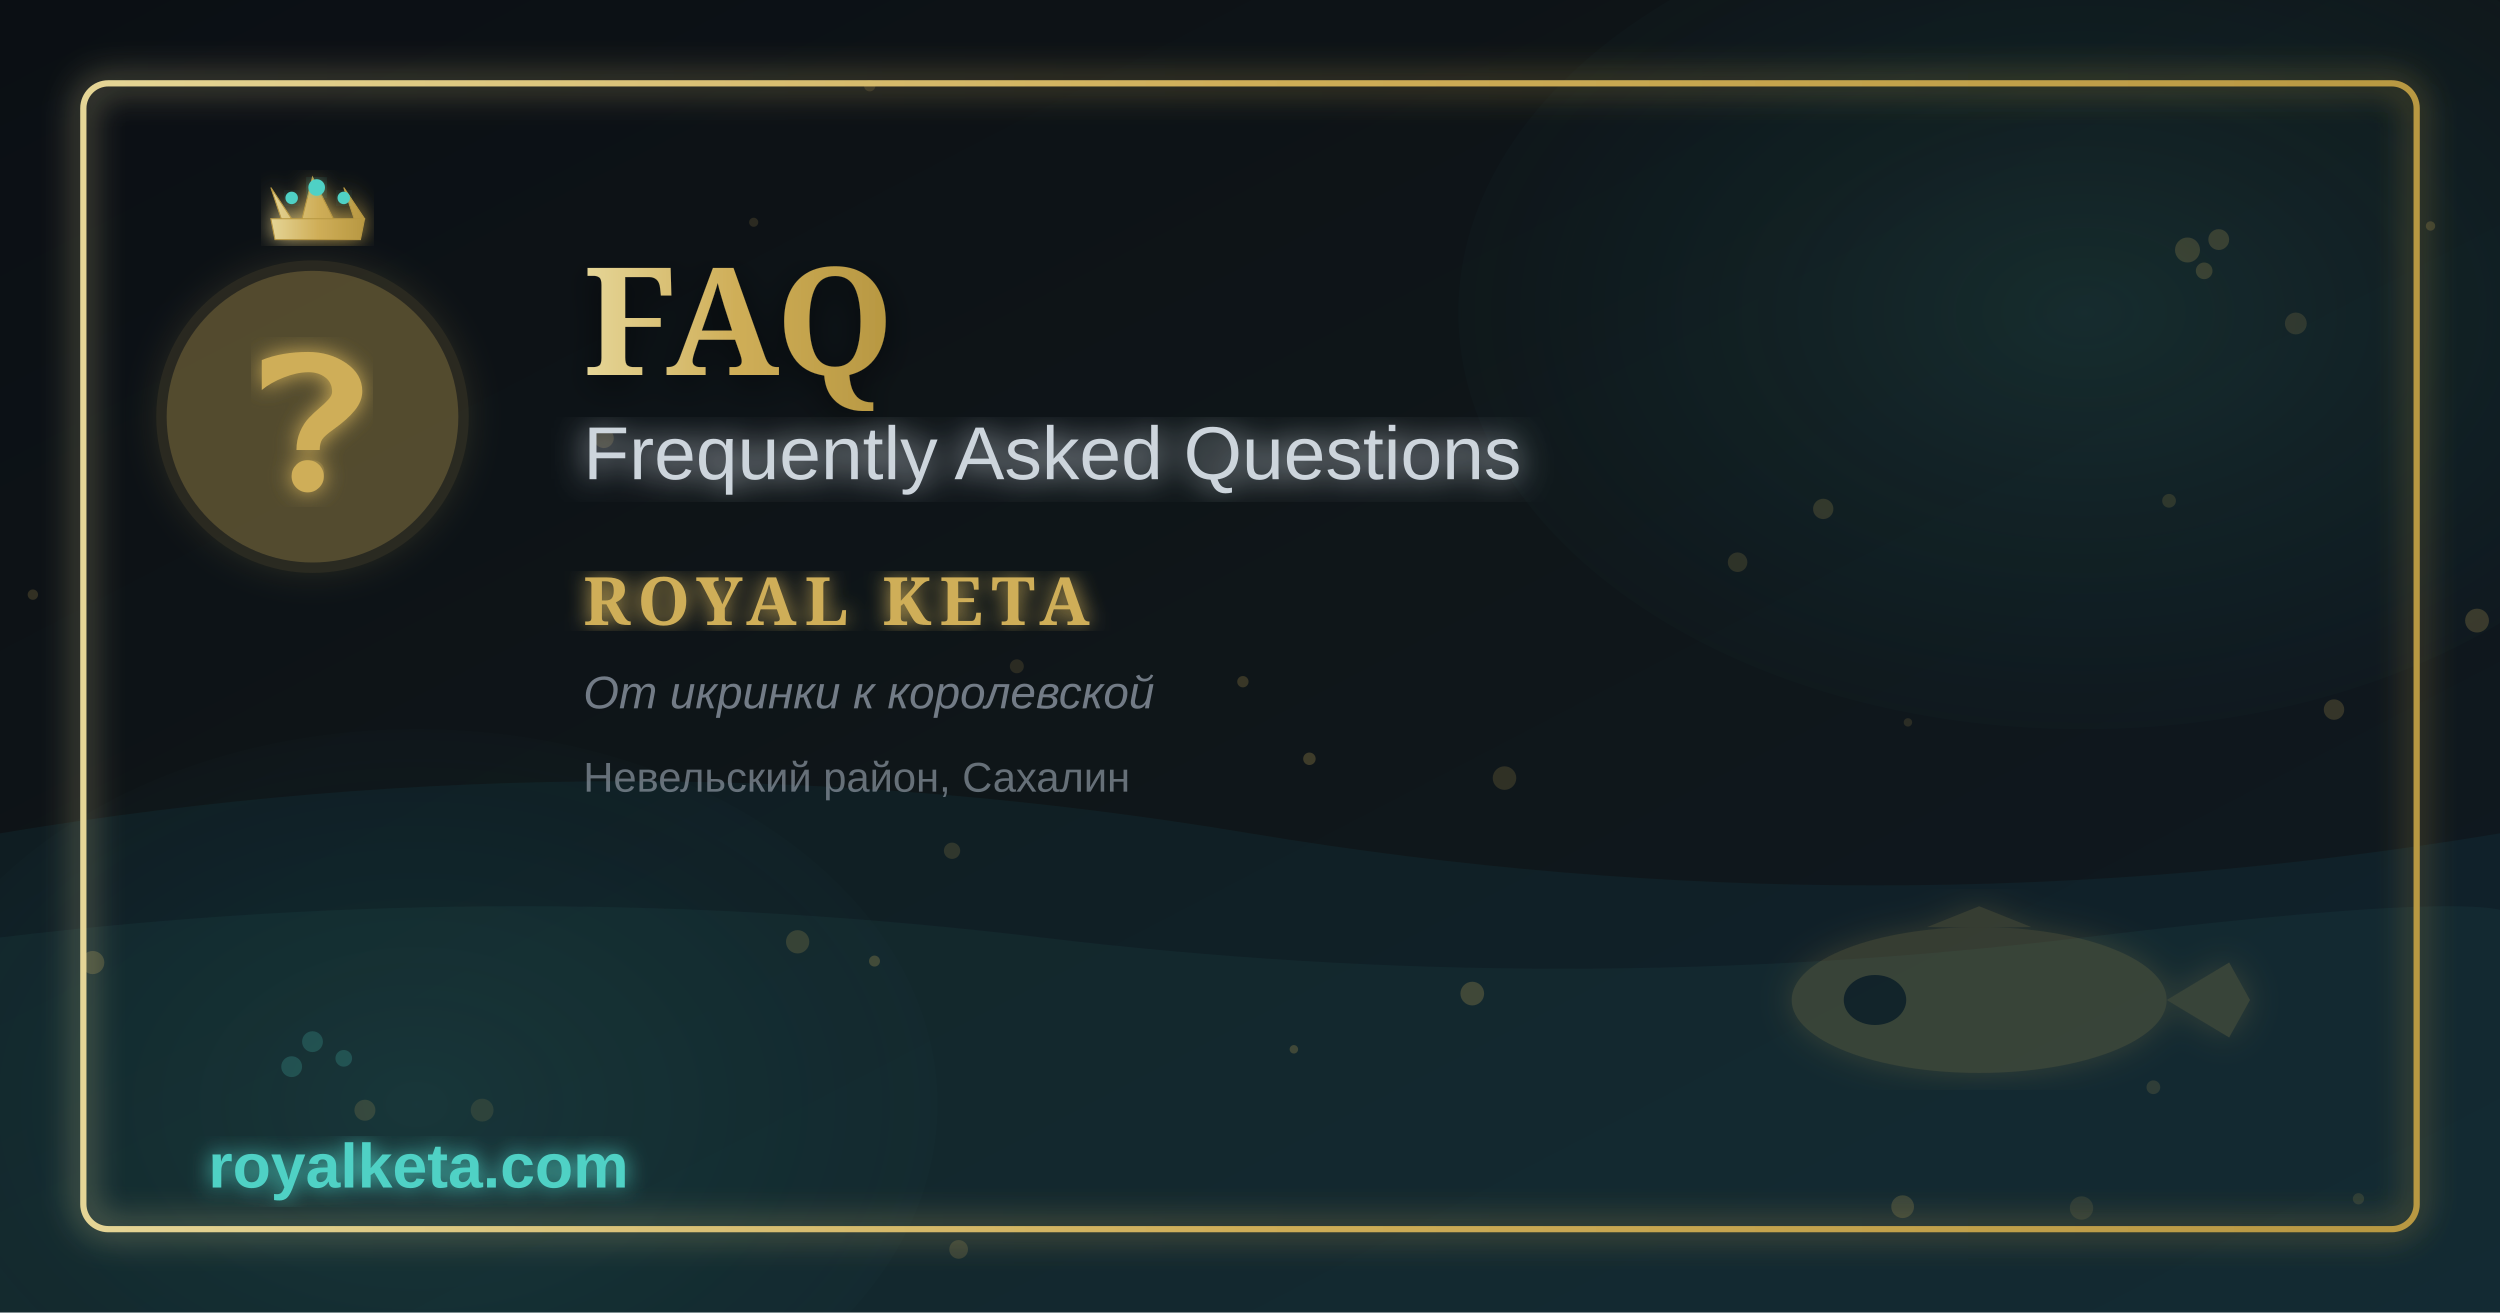
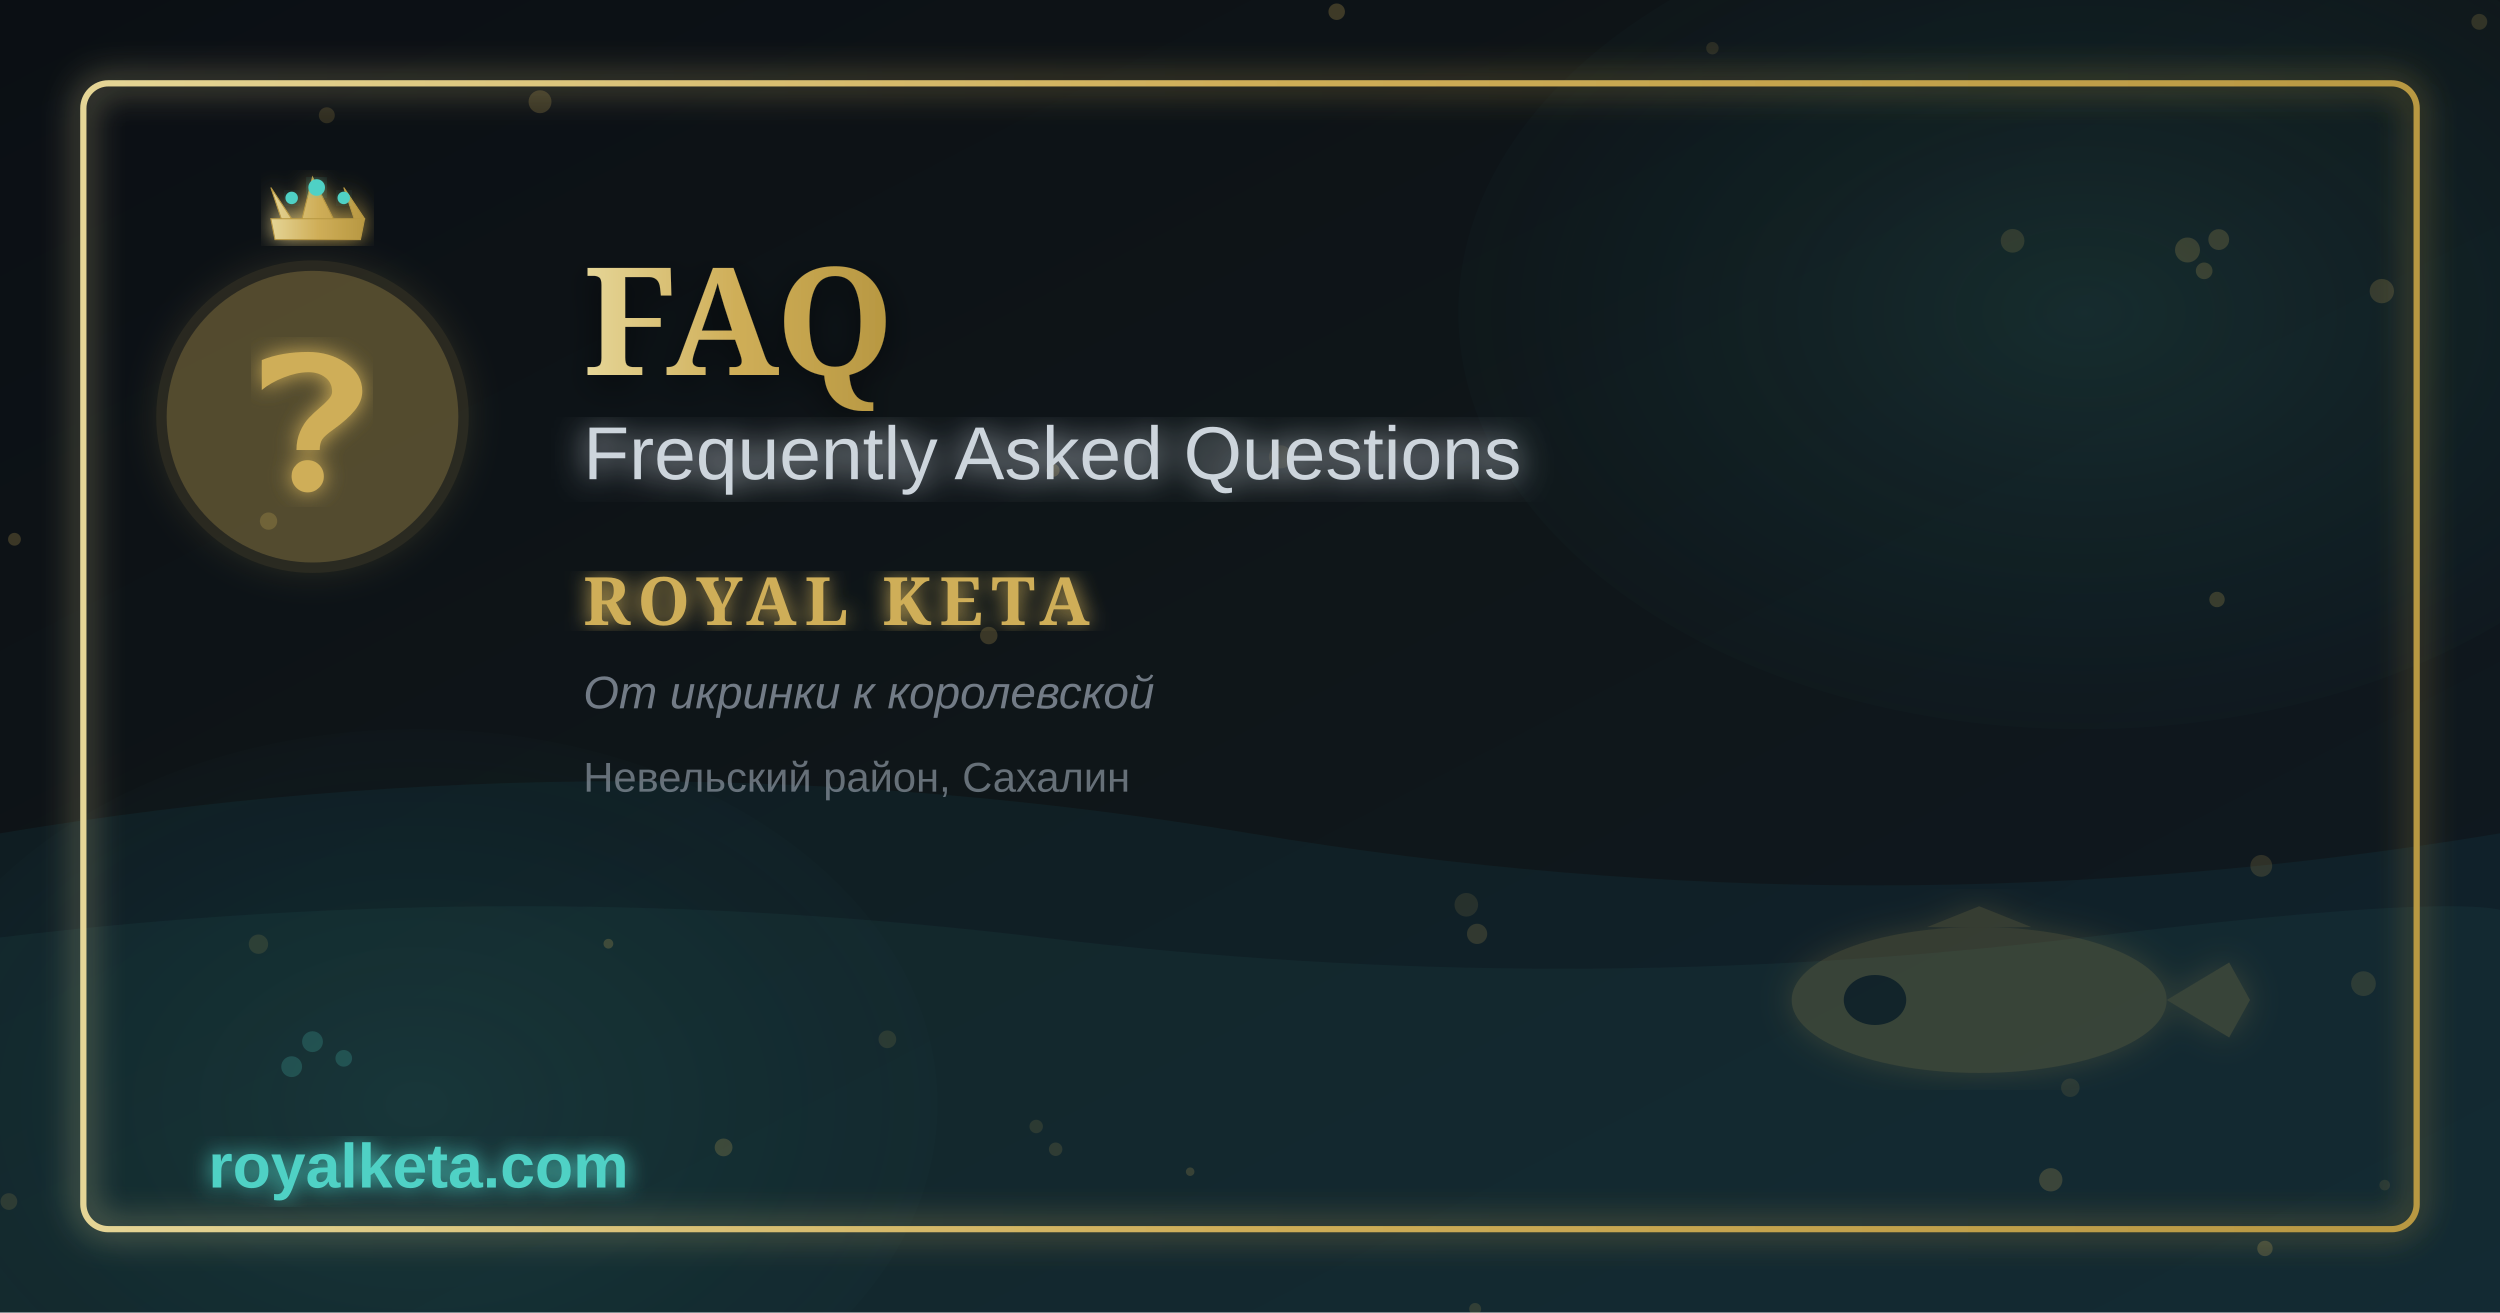
<svg xmlns="http://www.w3.org/2000/svg" width="1200" height="630">
  <defs>
    <linearGradient id="bgGradient" x1="0%" y1="0%" x2="100%" y2="100%">
      <stop offset="0%" style="stop-color:#0B0F14;stop-opacity:1" />
      <stop offset="50%" style="stop-color:#0F1619;stop-opacity:1" />
      <stop offset="100%" style="stop-color:#0F1922;stop-opacity:1" />
    </linearGradient>
    <linearGradient id="goldGradient" x1="0%" y1="0%" x2="100%" y2="0%">
      <stop offset="0%" style="stop-color:#E5D596;stop-opacity:1" />
      <stop offset="50%" style="stop-color:#CFAE58;stop-opacity:1" />
      <stop offset="100%" style="stop-color:#B89842;stop-opacity:1" />
    </linearGradient>
    <radialGradient id="oceanGradient" cx="50%" cy="50%" r="50%">
      <stop offset="0%" style="stop-color:#4FD1C5;stop-opacity:0.3" />
      <stop offset="100%" style="stop-color:#1E90A0;stop-opacity:0.05" />
    </radialGradient>
    <filter id="glow">
      <feGaussianBlur stdDeviation="5" result="coloredBlur" />
      <feMerge>
        <feMergeNode in="coloredBlur" />
        <feMergeNode in="SourceGraphic" />
      </feMerge>
    </filter>
    <filter id="softGlow">
      <feGaussianBlur stdDeviation="8" result="coloredBlur" />
      <feMerge>
        <feMergeNode in="coloredBlur" />
        <feMergeNode in="SourceGraphic" />
      </feMerge>
    </filter>
    <filter id="shadow">
      <feDropShadow dx="0" dy="4" stdDeviation="8" flood-color="#000000" flood-opacity="0.5" />
    </filter>
  </defs>
  <rect width="1200" height="630" fill="url(#bgGradient)" />
  <ellipse cx="1000" cy="150" rx="300" ry="200" fill="url(#oceanGradient)" opacity="0.4" />
  <ellipse cx="200" cy="530" rx="250" ry="180" fill="url(#oceanGradient)" opacity="0.3" />
  <path d="M 0 400 Q 300 350 600 400 T 1200 400 L 1200 630 L 0 630 Z" fill="#1E90A0" opacity="0.08" />
  <path d="M 0 450 Q 250 420 500 450 T 1000 450 T 1200 450 L 1200 630 L 0 630 Z" fill="#4FD1C5" opacity="0.05" />
-   <circle cx="460.147" cy="599.711" r="4.488" fill="#CFAE58" opacity="0.181" />
-   <circle cx="419.759" cy="461.321" r="2.639" fill="#CFAE58" opacity="0.247" />
-   <circle cx="628.519" cy="364.219" r="2.997" fill="#CFAE58" opacity="0.249" />
-   <circle cx="1188.98" cy="297.882" r="5.721" fill="#CFAE58" opacity="0.224" />
-   <circle cx="15.775" cy="285.43" r="2.493" fill="#CFAE58" opacity="0.188" />
-   <circle cx="722.162" cy="373.484" r="5.652" fill="#CFAE58" opacity="0.174" />
-   <circle cx="1166.648" cy="108.472" r="2.245" fill="#CFAE58" opacity="0.219" />
-   <circle cx="596.588" cy="327.218" r="2.723" fill="#CFAE58" opacity="0.216" />
-   <circle cx="1033.619" cy="521.88" r="3.298" fill="#CFAE58" opacity="0.151" />
-   <circle cx="488.081" cy="319.823" r="3.351" fill="#CFAE58" opacity="0.148" />
-   <circle cx="175.158" cy="532.907" r="5.043" fill="#CFAE58" opacity="0.169" />
-   <circle cx="999.125" cy="579.839" r="5.611" fill="#CFAE58" opacity="0.123" />
-   <circle cx="834.042" cy="269.863" r="4.686" fill="#CFAE58" opacity="0.162" />
-   <circle cx="44.511" cy="462.019" r="5.563" fill="#CFAE58" opacity="0.229" />
-   <circle cx="913.268" cy="579.213" r="5.463" fill="#CFAE58" opacity="0.206" />
-   <circle cx="289.836" cy="210.295" r="4.779" fill="#CFAE58" opacity="0.179" />
-   <circle cx="382.867" cy="452.063" r="5.592" fill="#CFAE58" opacity="0.191" />
-   <circle cx="231.428" cy="532.856" r="5.481" fill="#CFAE58" opacity="0.128" />
-   <circle cx="915.806" cy="346.735" r="2.017" fill="#CFAE58" opacity="0.145" />
-   <circle cx="417.459" cy="41.119" r="2.74" fill="#CFAE58" opacity="0.16" />
-   <circle cx="706.692" cy="476.923" r="5.689" fill="#CFAE58" opacity="0.235" />
-   <circle cx="1132.061" cy="575.417" r="2.697" fill="#CFAE58" opacity="0.142" />
-   <circle cx="1041.144" cy="240.384" r="3.303" fill="#CFAE58" opacity="0.155" />
-   <circle cx="1120.322" cy="340.596" r="4.907" fill="#CFAE58" opacity="0.203" />
-   <circle cx="621.056" cy="503.666" r="2.031" fill="#CFAE58" opacity="0.235" />
-   <circle cx="361.774" cy="106.693" r="2.179" fill="#CFAE58" opacity="0.157" />
-   <circle cx="456.981" cy="408.365" r="3.909" fill="#CFAE58" opacity="0.168" />
-   <circle cx="1101.998" cy="155.271" r="5.235" fill="#CFAE58" opacity="0.158" />
-   <circle cx="150.373" cy="226.273" r="5.315" fill="#CFAE58" opacity="0.236" />
-   <circle cx="875.148" cy="244.277" r="4.883" fill="#CFAE58" opacity="0.178" />
+   <circle cx="259.212" cy="48.834" r="5.505" fill="#CFAE58" opacity="0.218" />
+   <circle cx="156.873" cy="55.338" r="3.836" fill="#CFAE58" opacity="0.175" />
+   <circle cx="347.316" cy="550.759" r="4.265" fill="#CFAE58" opacity="0.219" />
+   <circle cx="1064.173" cy="287.76" r="3.698" fill="#CFAE58" opacity="0.22" />
+   <circle cx="821.957" cy="23.128" r="2.989" fill="#CFAE58" opacity="0.135" />
+   <circle cx="292.034" cy="452.982" r="2.343" fill="#CFAE58" opacity="0.233" />
+   <circle cx="6.942" cy="258.85" r="3.082" fill="#CFAE58" opacity="0.237" />
+   <circle cx="709.011" cy="448.259" r="4.868" fill="#CFAE58" opacity="0.179" />
+   <circle cx="966.038" cy="115.585" r="5.688" fill="#CFAE58" opacity="0.157" />
+   <circle cx="703.83" cy="434.298" r="5.667" fill="#CFAE58" opacity="0.123" />
+   <circle cx="708.076" cy="628.303" r="2.869" fill="#CFAE58" opacity="0.165" />
+   <circle cx="571.274" cy="562.412" r="2.042" fill="#CFAE58" opacity="0.199" />
+   <circle cx="124.058" cy="453.208" r="4.649" fill="#CFAE58" opacity="0.14" />
+   <circle cx="614.614" cy="219.285" r="5.551" fill="#CFAE58" opacity="0.105" />
+   <circle cx="474.604" cy="305.061" r="4.194" fill="#CFAE58" opacity="0.223" />
+   <circle cx="505.494" cy="225.756" r="3.106" fill="#CFAE58" opacity="0.244" />
+   <circle cx="497.374" cy="540.712" r="3.236" fill="#CFAE58" opacity="0.131" />
+   <circle cx="1134.466" cy="472.148" r="5.941" fill="#CFAE58" opacity="0.141" />
+   <circle cx="1190.065" cy="10.481" r="3.82" fill="#CFAE58" opacity="0.176" />
+   <circle cx="4.267" cy="576.738" r="4.018" fill="#CFAE58" opacity="0.143" />
+   <circle cx="425.941" cy="498.873" r="4.246" fill="#CFAE58" opacity="0.128" />
+   <circle cx="506.71" cy="551.638" r="3.234" fill="#CFAE58" opacity="0.149" />
+   <circle cx="1143.278" cy="139.727" r="5.84" fill="#CFAE58" opacity="0.195" />
+   <circle cx="1085.416" cy="415.616" r="5.238" fill="#CFAE58" opacity="0.171" />
+   <circle cx="128.903" cy="250.136" r="4.154" fill="#CFAE58" opacity="0.231" />
+   <circle cx="984.373" cy="566.294" r="5.6" fill="#CFAE58" opacity="0.211" />
+   <circle cx="993.753" cy="522.104" r="4.441" fill="#CFAE58" opacity="0.116" />
+   <circle cx="641.614" cy="5.629" r="3.962" fill="#CFAE58" opacity="0.25" />
+   <circle cx="1144.664" cy="568.837" r="2.553" fill="#CFAE58" opacity="0.114" />
+   <circle cx="1087.179" cy="599.248" r="3.699" fill="#CFAE58" opacity="0.228" />
  <rect x="40" y="40" width="1120" height="550" fill="none" stroke="url(#goldGradient)" stroke-width="3" rx="12" filter="url(#softGlow)" />
  <circle cx="150" cy="200" r="75" fill="#CFAE58" opacity="0.15" filter="url(#softGlow)" />
  <circle cx="150" cy="200" r="70" fill="#CFAE58" opacity="0.25" />
  <text x="150" y="235" font-size="90" text-anchor="middle" fill="#CFAE58" filter="url(#glow)">❓</text>
  <g transform="translate(100, 70)">
    <path d="M 30 20 L 40 35 L 35 35 Z M 50 15 L 60 35 L 45 35 Z M 65 20 L 75 35 L 70 35 Z M 30 35 L 75 35 L 73 45 L 32 45 Z" fill="url(#goldGradient)" filter="url(#glow)" stroke="#B89842" stroke-width="0.5" />
    <circle cx="40" cy="25" r="3" fill="#4FD1C5" filter="url(#glow)" />
    <circle cx="52" cy="20" r="4" fill="#4FD1C5" filter="url(#glow)" />
    <circle cx="65" cy="25" r="3" fill="#4FD1C5" filter="url(#glow)" />
  </g>
  <text x="280" y="180" font-family="Georgia, serif" font-size="72" font-weight="bold" fill="url(#goldGradient)" filter="url(#shadow)">FAQ</text>
  <text x="280" y="230" font-family="Arial, sans-serif" font-size="36" fill="#D6DEE6" opacity="0.95" filter="url(#softGlow)">Frequently Asked Questions</text>
  <text x="280" y="300" font-family="Georgia, serif" font-size="32" font-weight="bold" fill="#CFAE58" letter-spacing="4" filter="url(#glow)">ROYAL KETA</text>
  <text x="280" y="340" font-family="Arial, sans-serif" font-size="22" font-style="italic" fill="#8B95A1" opacity="0.8">От икринки к королевской</text>
  <text x="280" y="380" font-family="Arial, sans-serif" font-size="20" fill="#8B95A1" opacity="0.7">Невельский район, Сахалин</text>
  <text x="100" y="570" font-family="Arial, sans-serif" font-size="30" font-weight="bold" fill="#4FD1C5" filter="url(#glow)">royalketa.com</text>
  <g transform="translate(950, 480)" opacity="0.2" filter="url(#softGlow)">
    <ellipse cx="0" cy="0" rx="90" ry="35" fill="#CFAE58" />
    <path d="M 90 0 L 120 -18 L 130 0 L 120 18 Z" fill="#CFAE58" />
    <path d="M -25 -35 L 0 -45 L 25 -35 Z" fill="#CFAE58" />
    <ellipse cx="-50" cy="0" rx="15" ry="12" fill="#0B0F14" />
  </g>
  <g opacity="0.2">
    <circle cx="1050" cy="120" r="6" fill="#CFAE58" />
    <circle cx="1065" cy="115" r="5" fill="#CFAE58" />
    <circle cx="1058" cy="130" r="4" fill="#CFAE58" />
    <circle cx="150" cy="500" r="5" fill="#4FD1C5" />
    <circle cx="165" cy="508" r="4" fill="#4FD1C5" />
    <circle cx="140" cy="512" r="5" fill="#4FD1C5" />
  </g>
</svg>
